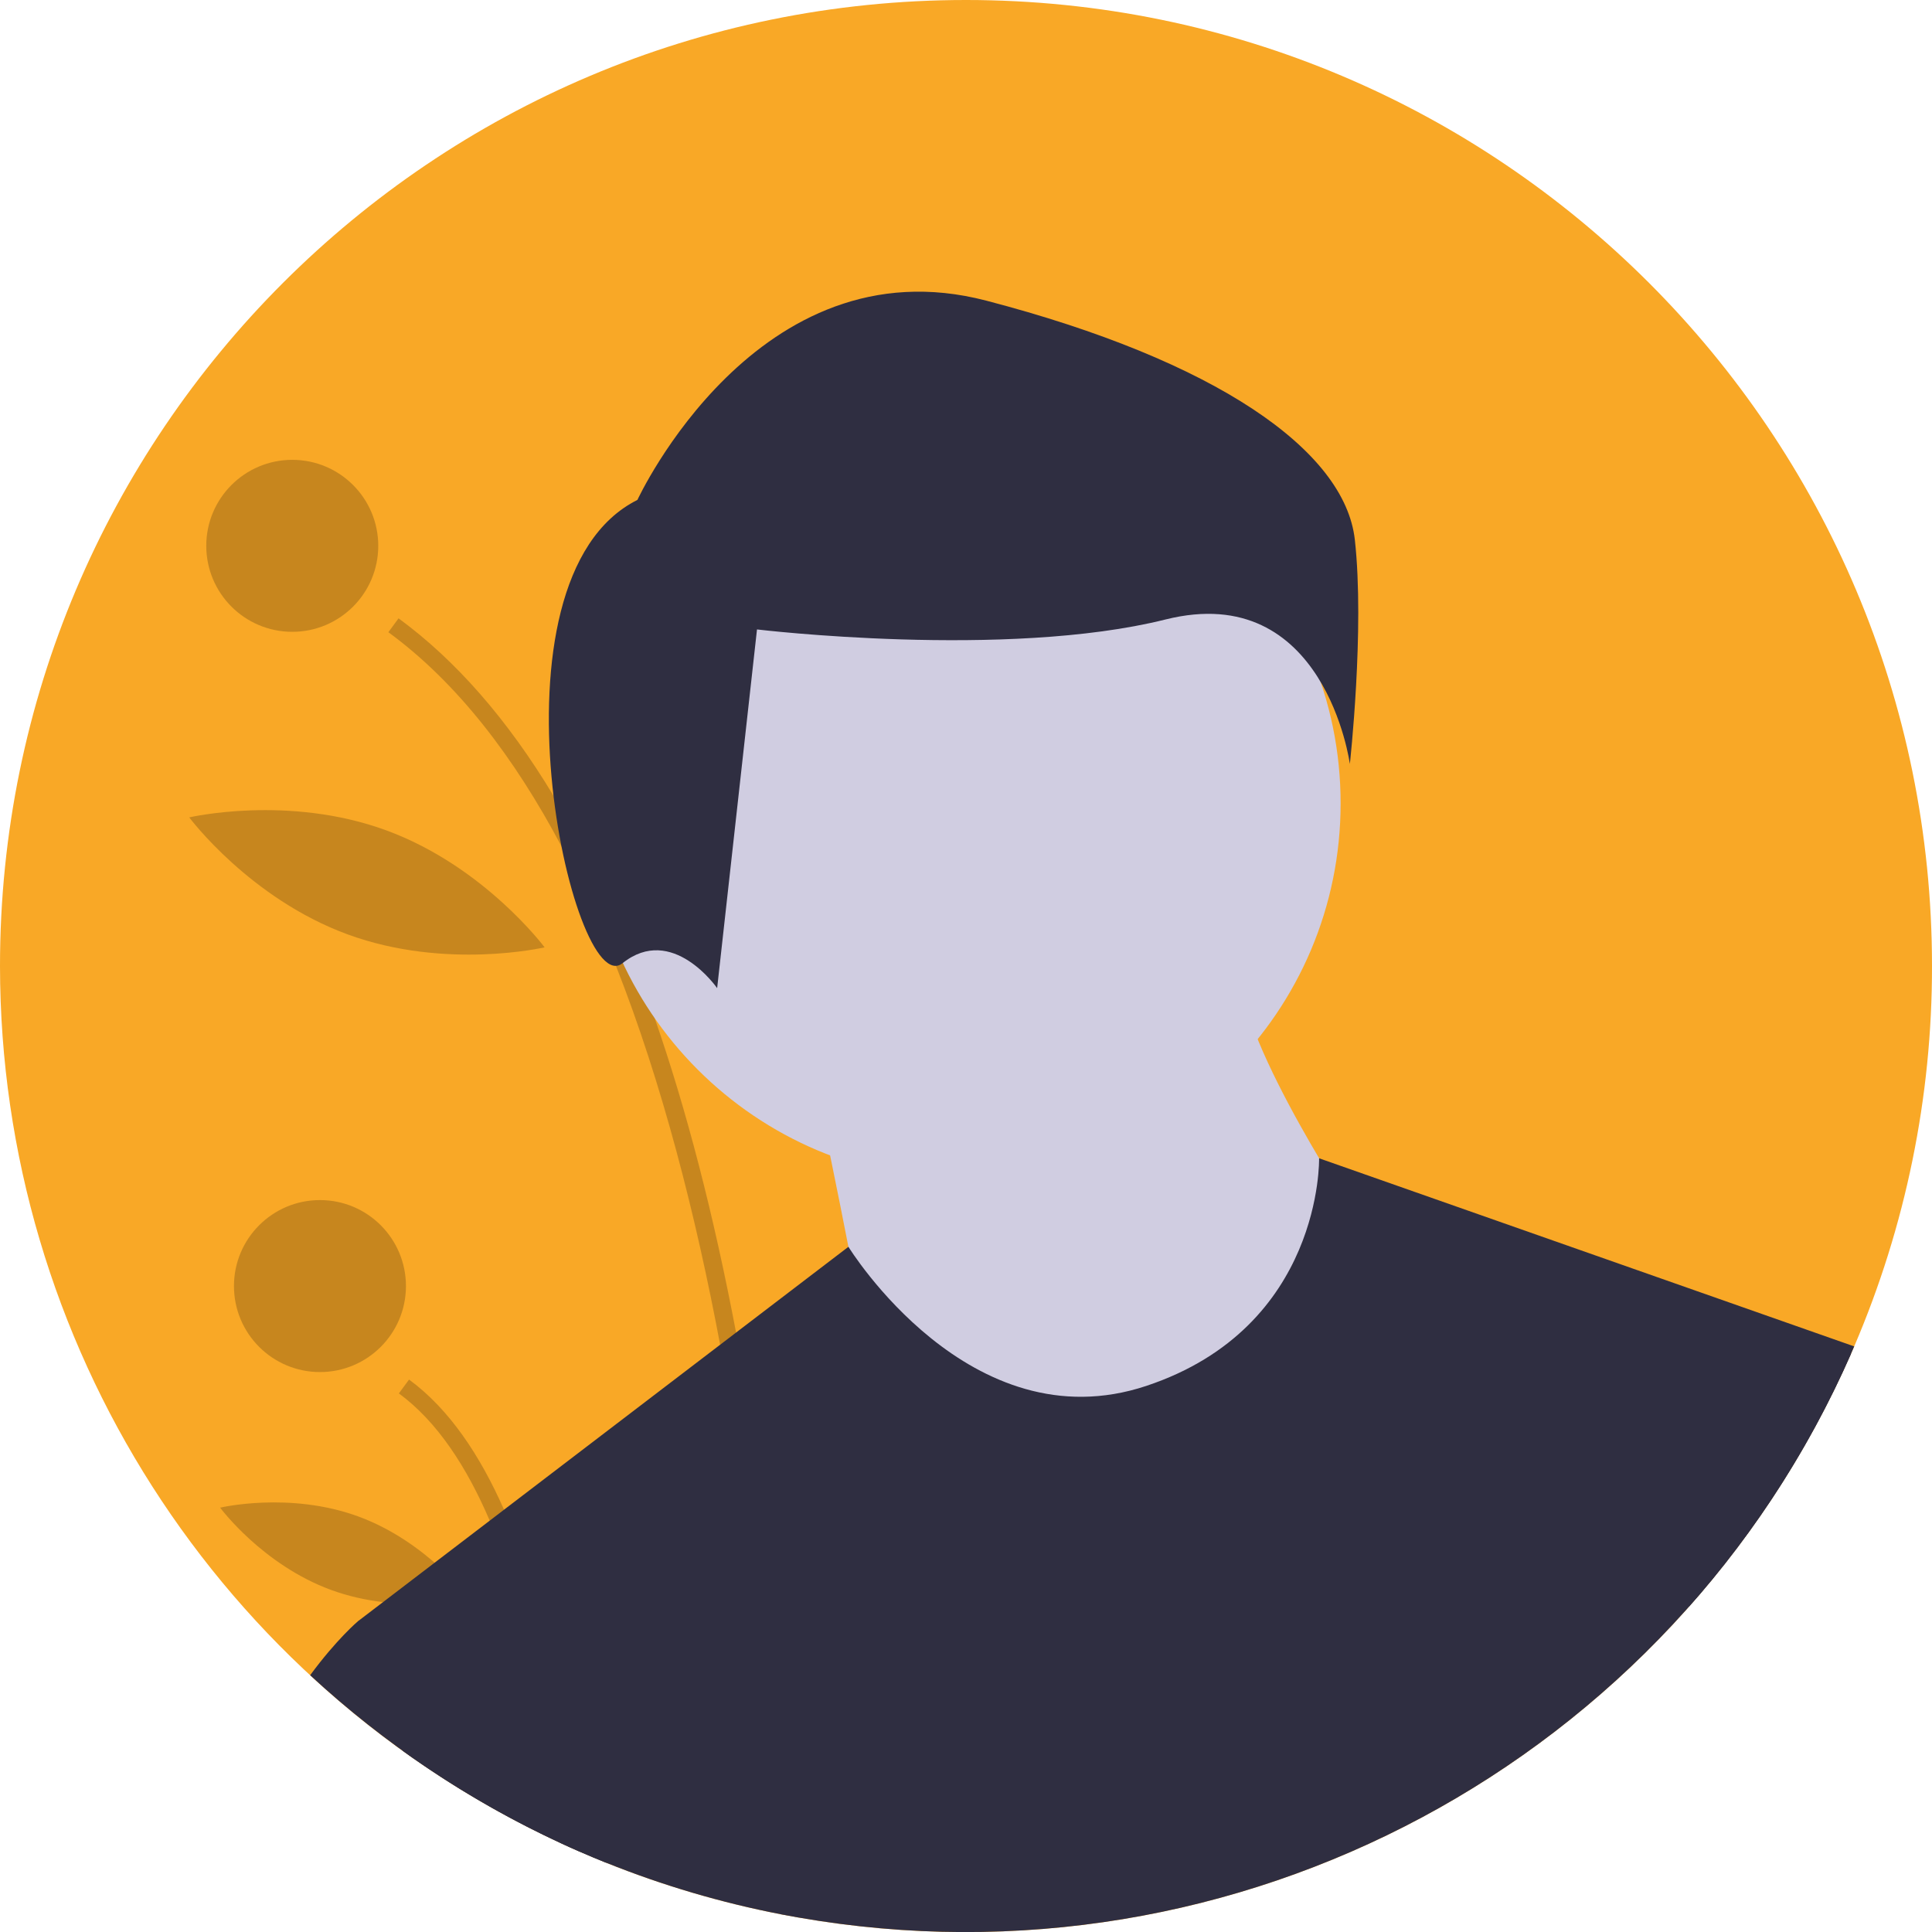
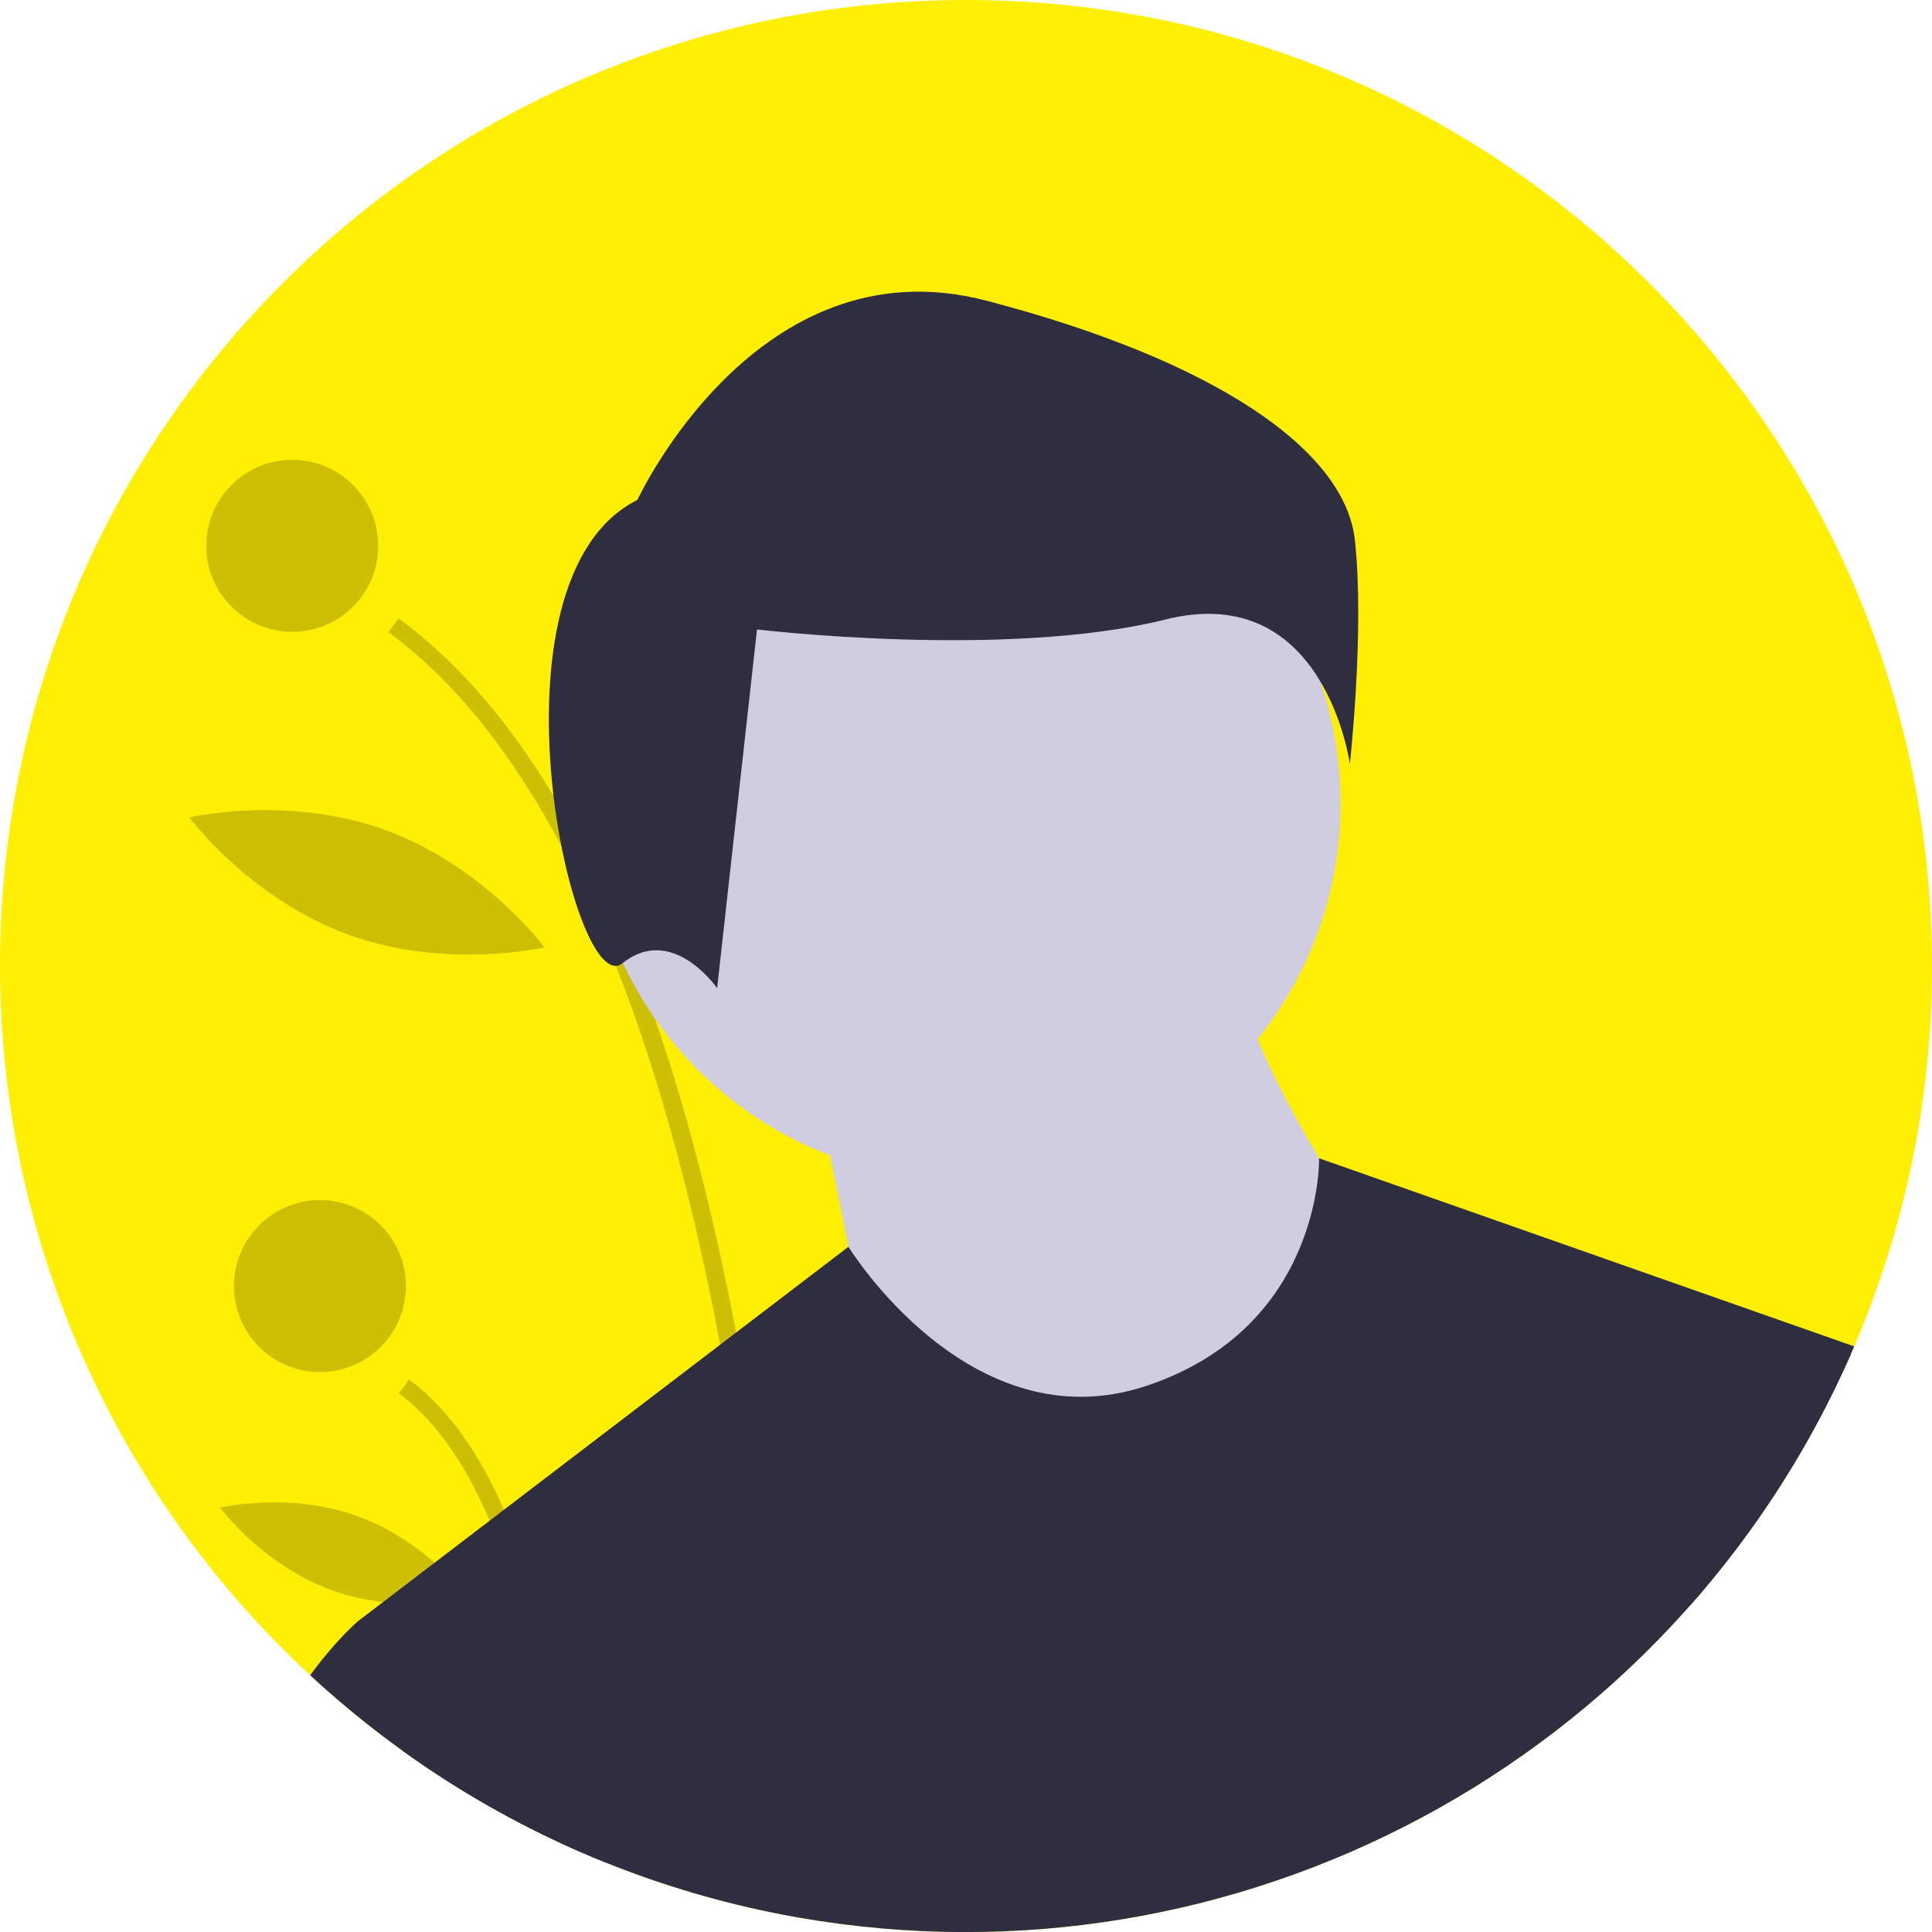
<svg xmlns="http://www.w3.org/2000/svg" id="e59edb86-a3bc-4694-8aac-31e565ca5cfc" data-name="Layer 1" width="676" height="676" viewBox="0 0 676 676">
-   <path d="M938,450a336.852,336.852,0,0,1-27.22,133.1L909.66,585.68A338.559,338.559,0,0,1,541.35,782.93q-3.045-.54-6.08-1.12a334.981,334.981,0,0,1-61.14-18.03q-4.815-1.935-9.56-4.01c-2.16-.94-4.32-1.91-6.46-2.91A338.414,338.414,0,0,1,262,450c0-186.67,151.33-338,338-338S938,263.33,938,450Z" transform="translate(-262 -112)" fill="#f9a826" />
+   <path d="M938,450a336.852,336.852,0,0,1-27.22,133.1L909.66,585.68A338.559,338.559,0,0,1,541.35,782.93q-3.045-.54-6.08-1.12a334.981,334.981,0,0,1-61.14-18.03q-4.815-1.935-9.56-4.01c-2.16-.94-4.32-1.91-6.46-2.91A338.414,338.414,0,0,1,262,450c0-186.67,151.33-338,338-338S938,263.33,938,450Z" transform="translate(-262 -112)" fill="#ffef05" />
  <path d="M541.35,782.93q-3.045-.54-6.08-1.12c-1.32-38.31-5.85-116.94-21.3-199.29C505.52,537.45,493.79,491.25,477.52,449.95a412.604,412.604,0,0,0-19.07-41.84c-16.44-31.05-36.38-57.19-60.56-74.9l3.56-4.86q30.165,22.11,54.22,62.08,7.215,11.97,13.86,25.54,7.125,14.52,13.59,30.83,4.125,10.38,7.97,21.48,16.74,48.195,28.46,109.98,2.595,13.65,4.94,27.97C536.6,680.2,540.25,748.59,541.35,782.93Z" transform="translate(-262 -112)" opacity="0.2" />
  <path d="M464.57,759.77c-2.16-.94-4.32-1.91-6.46-2.91-2.09-22.7-5.93-50.86-12.95-77.59A254.557,254.557,0,0,0,433.35,644.07c-8.01-18.75-18.38-34.69-31.79-44.52l3.56-4.85c14.04,10.28,24.87,26.53,33.24,45.54,9.43,21.42,15.72,46.35,19.91,70.17C461.38,728.1,463.34,745.19,464.57,759.77Z" transform="translate(-262 -112)" opacity="0.2" />
  <circle cx="102.262" cy="190.982" r="30.089" opacity="0.2" />
  <circle cx="111.951" cy="449.991" r="30.089" opacity="0.2" />
  <path d="M483.714,353.521c-6.38,35.997,7.705,68.592,7.705,68.592s24.43-25.768,30.81-61.766-7.705-68.592-7.705-68.592S490.095,317.524,483.714,353.521Z" transform="translate(-262 -112)" opacity="0.2" />
  <path d="M383.718,438.971c34.335,12.555,68.837,4.498,68.837,4.498s-21.166-28.413-55.501-40.968-68.837-4.498-68.837-4.498S349.383,426.416,383.718,438.971Z" transform="translate(-262 -112)" opacity="0.2" />
  <path d="M377.895,668.333c24.066,8.8,48.283,3.059,48.283,3.059S411.377,651.384,387.311,642.584s-48.283-3.059-48.283-3.059S353.829,659.533,377.895,668.333Z" transform="translate(-262 -112)" opacity="0.2" />
  <circle cx="337.306" cy="281.079" r="131.77" fill="#d0cde1" />
  <path d="M547.833,493.965s16.471,78.239,16.471,86.474,78.239,45.296,78.239,45.296L712.546,613.382,737.253,539.261s-41.178-61.767-41.178-86.474Z" transform="translate(-262 -112)" fill="#d0cde1" />
  <path d="M910.78,583.1,909.66,585.68A338.559,338.559,0,0,1,541.35,782.93q-3.045-.54-6.08-1.12a334.981,334.981,0,0,1-61.14-18.03q-4.815-1.935-9.56-4.01c-2.16-.94-4.32-1.91-6.46-2.91a337.593,337.593,0,0,1-55.25-32.28l-15.62-45.31,8.78-6.7,18.06-13.79,19.27-14.71,5.01-3.83,75.61-57.72,5.58-4.26,39.3-30,.01-.01s42.5,69.25,104.27,48.66,60.42-79.63,60.42-79.63Z" transform="translate(-262 -112)" fill="#2f2e41" />
  <path d="M485.035,286.916s41.837-90.646,122.023-69.728,125.51,52.296,128.996,83.673-1.743,78.443-1.743,78.443-8.716-64.498-64.498-50.552-142.941,3.486-142.941,3.486L512.926,457.748s-15.689-22.661-33.121-8.716S429.253,314.807,485.035,286.916Z" transform="translate(-262 -112)" fill="#2f2e41" />
  <path d="M474.13,763.78q-4.815-1.935-9.56-4.01c-2.16-.94-4.32-1.91-6.46-2.91a338.835,338.835,0,0,1-87.59-58.7c9.19-12.52,16.72-18.89,16.72-18.89h61.77l9.26,31.14Z" transform="translate(-262 -112)" fill="#2f2e41" />
  <path d="M856.67,576.32l52.99,9.36A337.944,337.944,0,0,1,852.9,674.25Z" transform="translate(-262 -112)" fill="#2f2e41" />
</svg>
